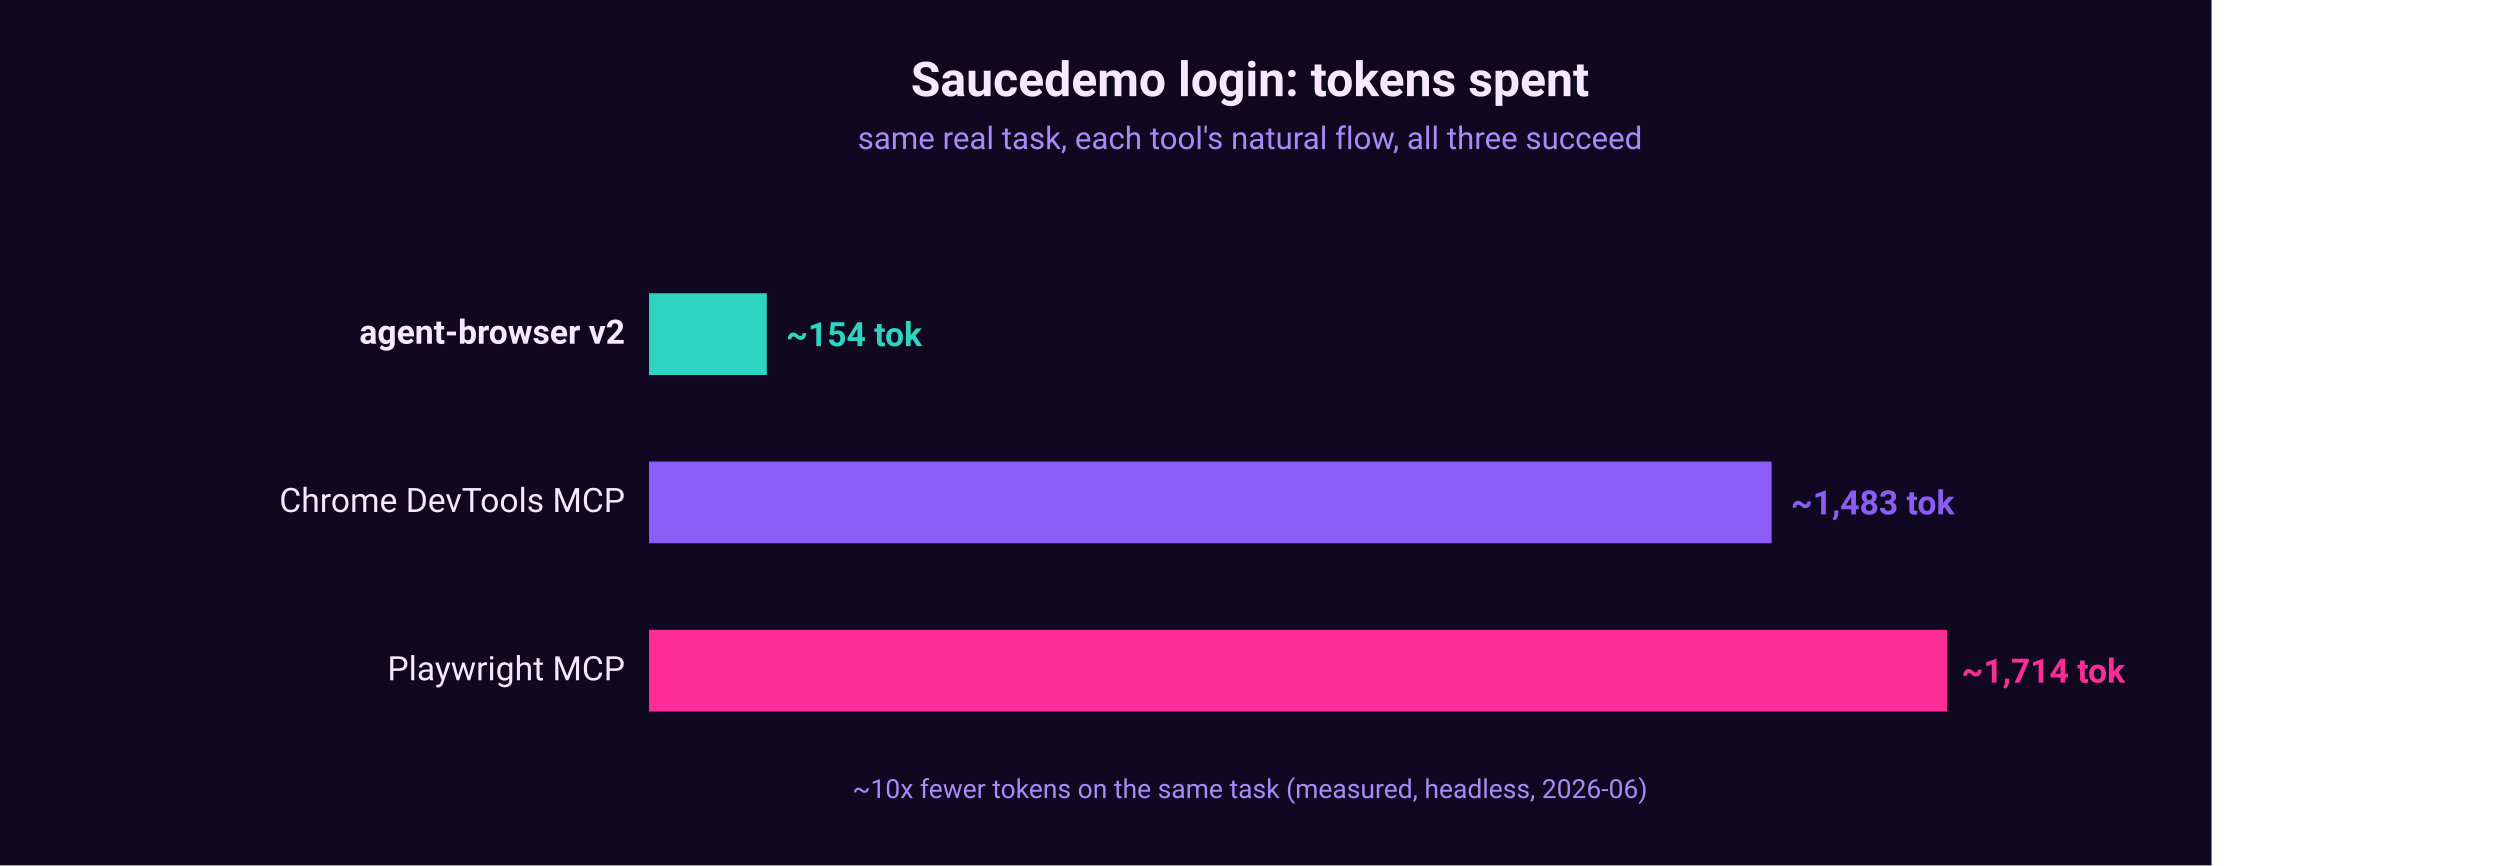
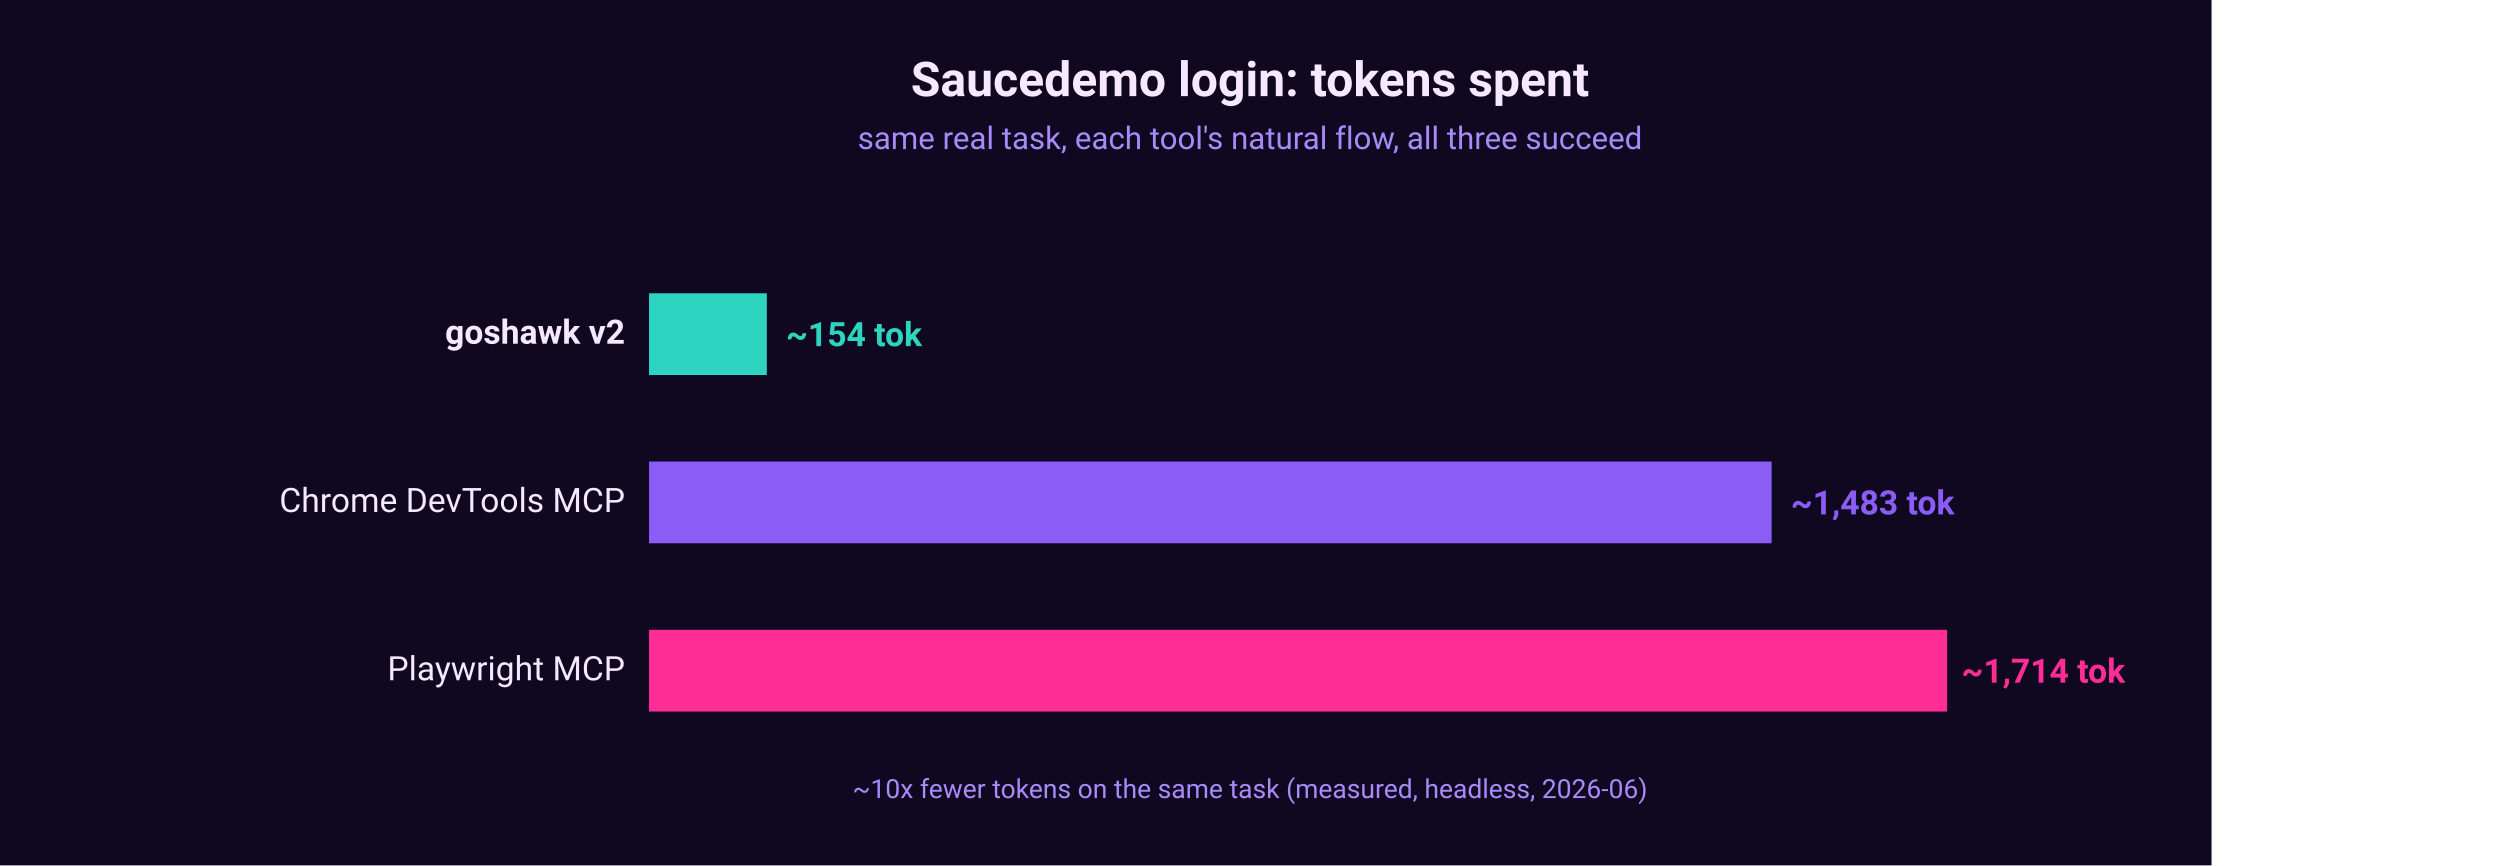
<svg xmlns="http://www.w3.org/2000/svg" width="1040" height="360" viewBox="0 0 1040 360" font-family="ui-sans-serif, system-ui, -apple-system, 'Segoe UI', Roboto, sans-serif">
  <rect width="920" height="360" fill="#0F0820" />
  <text x="520" y="40" text-anchor="middle" fill="#F5E8FF" font-size="20" font-weight="700">Saucedemo login: tokens spent</text>
  <text x="520" y="62" text-anchor="middle" fill="#A78BFA" font-size="13">same real task, each tool's natural flow, all three succeed</text>
-   <text x="260" y="143" text-anchor="end" fill="#F5E8FF" font-size="14" font-weight="600">agent-browser v2</text>
+   <text x="260" y="143" text-anchor="end" fill="#F5E8FF" font-size="14" font-weight="600">goshawk v2</text>
  <rect x="270" y="122" width="49" height="34" fill="#2DD4BF" />
  <text x="327" y="144" fill="#2DD4BF" font-size="14" font-weight="700">~154 tok</text>
  <text x="260" y="213" text-anchor="end" fill="#F5E8FF" font-size="14">Chrome DevTools MCP</text>
  <rect x="270" y="192" width="467" height="34" fill="#8B5CF6" />
  <text x="745" y="214" fill="#8B5CF6" font-size="14" font-weight="700">~1,483 tok</text>
  <text x="260" y="283" text-anchor="end" fill="#F5E8FF" font-size="14">Playwright MCP</text>
  <rect x="270" y="262" width="540" height="34" fill="#FF2D95" />
  <text x="816" y="284" fill="#FF2D95" font-size="14" font-weight="700">~1,714 tok</text>
  <text x="520" y="332" text-anchor="middle" fill="#A78BFA" font-size="11">~10x fewer tokens on the same task (measured, headless, 2026-06)</text>
</svg>
